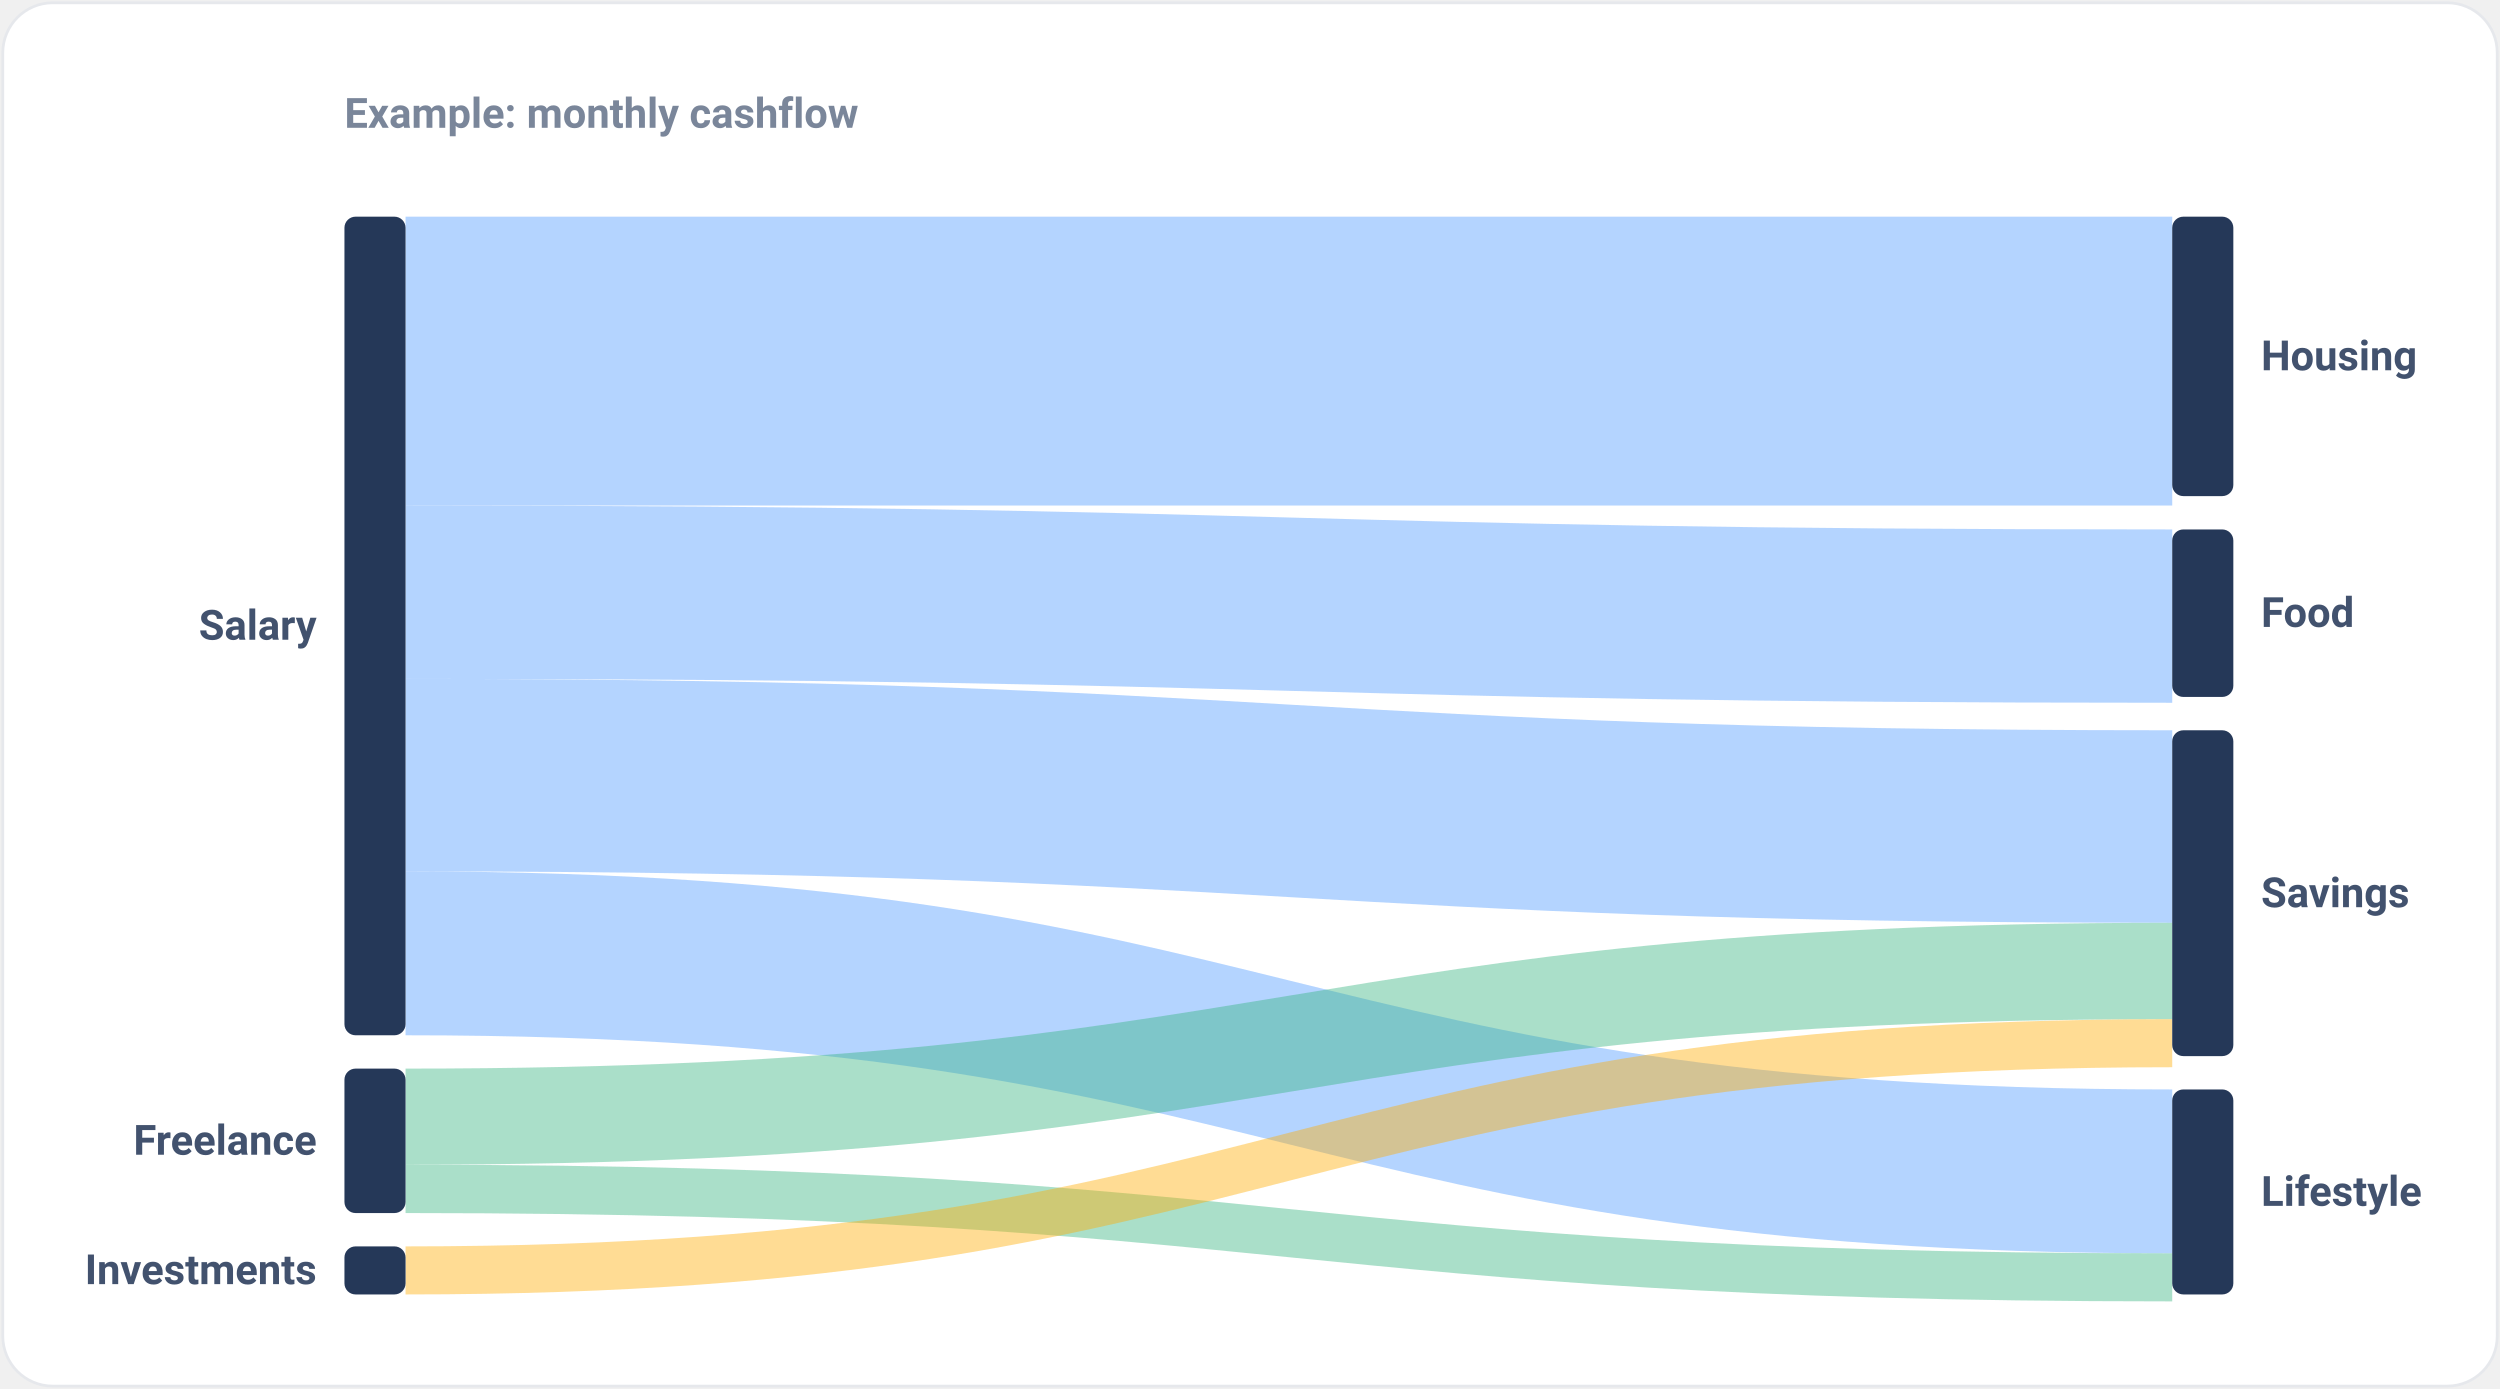
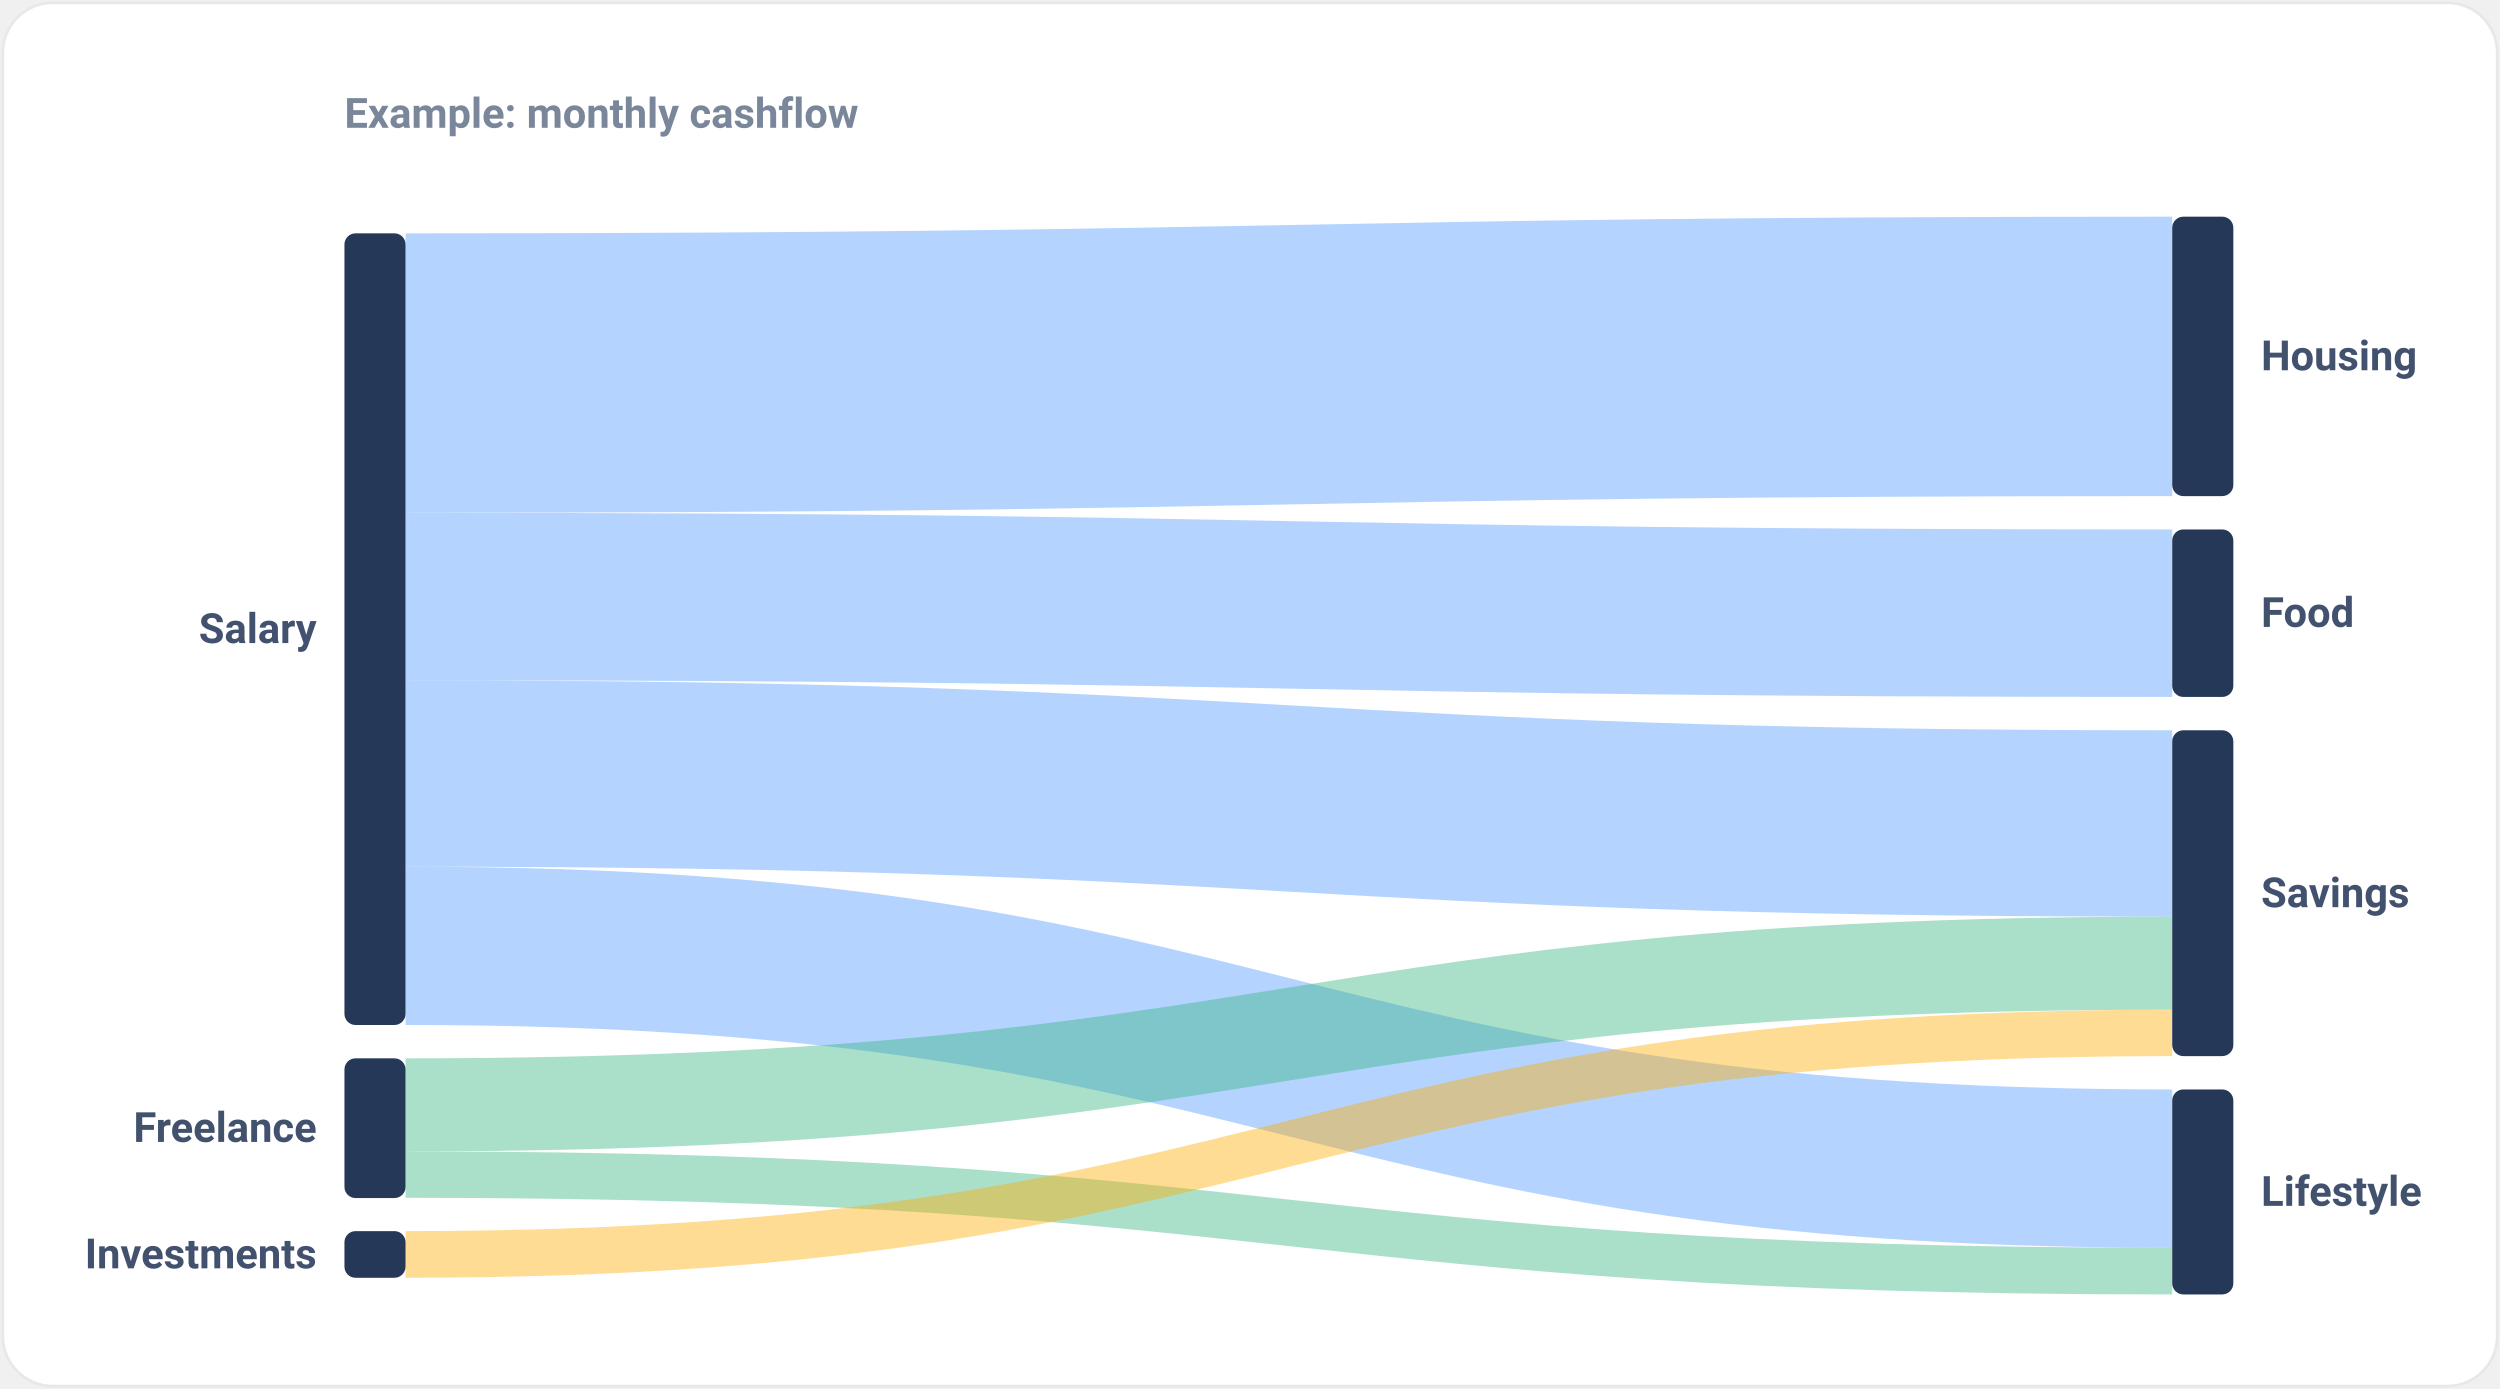
<svg xmlns="http://www.w3.org/2000/svg" viewBox="0 0 900 500" role="img" aria-label="Example cashflow Sankey diagram: income sources flowing to spending categories.">
  <rect x="1" y="1" width="898" height="498" rx="18" fill="#ffffff" stroke="#E6E8EC" />
  <text x="124.0" y="46.0" text-anchor="start" font-family="-apple-system,Segoe UI,Roboto,Helvetica,Arial,sans-serif" font-size="15" font-weight="600" fill="#7A869A">Example: monthly cashflow</text>
-   <path d="M146.0,78.0 C464.0,78.0 464.0,78.0 782.0,78.0 L782.0,182.0 C464.0,182.0 464.0,182.0 146.0,182.0 Z" fill="#4C9AFF" fill-opacity="0.42" />
-   <path d="M146.0,182.0 C464.0,182.0 464.0,190.6 782.0,190.6 L782.0,253.0 C464.0,253.0 464.0,244.4 146.0,244.4 Z" fill="#4C9AFF" fill-opacity="0.42" />
-   <path d="M146.0,244.4 C464.0,244.4 464.0,262.9 782.0,262.9 L782.0,332.2 C464.0,332.2 464.0,313.7 146.0,313.7 Z" fill="#4C9AFF" fill-opacity="0.42" />
-   <path d="M146.0,313.7 C464.0,313.7 464.0,392.2 782.0,392.2 L782.0,451.2 C464.0,451.2 464.0,372.7 146.0,372.7 Z" fill="#4C9AFF" fill-opacity="0.42" />
-   <path d="M146.0,384.7 C464.0,384.7 464.0,332.2 782.0,332.2 L782.0,366.9 C464.0,366.9 464.0,419.3 146.0,419.3 Z" fill="#36B37E" fill-opacity="0.42" />
-   <path d="M146.0,419.3 C464.0,419.3 464.0,451.2 782.0,451.2 L782.0,468.5 C464.0,468.5 464.0,436.7 146.0,436.7 Z" fill="#36B37E" fill-opacity="0.42" />
-   <path d="M146.0,448.7 C464.0,448.7 464.0,366.9 782.0,366.9 L782.0,384.2 C464.0,384.2 464.0,466.0 146.0,466.0 Z" fill="#FFAB00" fill-opacity="0.42" />
-   <rect x="124.0" y="78.0" width="22" height="294.7" rx="4" fill="#253858" />
-   <text x="114.0" y="230.3" text-anchor="end" font-family="-apple-system,Segoe UI,Roboto,Helvetica,Arial,sans-serif" font-size="15" font-weight="600" fill="#42526E">Salary</text>
-   <rect x="124.0" y="384.7" width="22" height="52.0" rx="4" fill="#253858" />
-   <text x="114.0" y="415.7" text-anchor="end" font-family="-apple-system,Segoe UI,Roboto,Helvetica,Arial,sans-serif" font-size="15" font-weight="600" fill="#42526E">Freelance</text>
-   <rect x="124.0" y="448.7" width="22" height="17.3" rx="4" fill="#253858" />
-   <text x="114.0" y="462.3" text-anchor="end" font-family="-apple-system,Segoe UI,Roboto,Helvetica,Arial,sans-serif" font-size="15" font-weight="600" fill="#42526E">Investments</text>
+   <path d="M146.0,84.0 C464.0,84.0 464.0,78.0 782.0,78.0 L782.0,178.6 C464.0,178.6 464.0,184.6 146.0,184.6 Z" fill="#4C9AFF" fill-opacity="0.42" />
+   <path d="M146.0,184.6 C464.0,184.6 464.0,190.6 782.0,190.6 L782.0,250.9 C464.0,250.9 464.0,244.9 146.0,244.9 Z" fill="#4C9AFF" fill-opacity="0.42" />
+   <path d="M146.0,244.9 C464.0,244.9 464.0,262.9 782.0,262.9 L782.0,330.0 C464.0,330.0 464.0,312.0 146.0,312.0 Z" fill="#4C9AFF" fill-opacity="0.42" />
+   <path d="M146.0,312.0 C464.0,312.0 464.0,392.2 782.0,392.2 L782.0,449.2 C464.0,449.2 464.0,369.0 146.0,369.0 Z" fill="#4C9AFF" fill-opacity="0.42" />
+   <path d="M146.0,381.0 C464.0,381.0 464.0,330.0 782.0,330.0 L782.0,363.5 C464.0,363.5 464.0,414.5 146.0,414.5 Z" fill="#36B37E" fill-opacity="0.42" />
+   <path d="M146.0,414.5 C464.0,414.5 464.0,449.2 782.0,449.2 L782.0,466.0 C464.0,466.0 464.0,431.2 146.0,431.2 Z" fill="#36B37E" fill-opacity="0.42" />
+   <path d="M146.0,443.2 C464.0,443.2 464.0,363.5 782.0,363.5 L782.0,380.2 C464.0,380.2 464.0,460.0 146.0,460.0 Z" fill="#FFAB00" fill-opacity="0.42" />
+   <rect x="124.0" y="84.0" width="22" height="285.0" rx="4" fill="#253858" />
+   <text x="114.0" y="231.5" text-anchor="end" font-family="-apple-system,Segoe UI,Roboto,Helvetica,Arial,sans-serif" font-size="15" font-weight="600" fill="#42526E">Salary</text>
+   <rect x="124.0" y="381.0" width="22" height="50.3" rx="4" fill="#253858" />
+   <text x="114.0" y="411.1" text-anchor="end" font-family="-apple-system,Segoe UI,Roboto,Helvetica,Arial,sans-serif" font-size="15" font-weight="600" fill="#42526E">Freelance</text>
+   <rect x="124.0" y="443.2" width="22" height="16.8" rx="4" fill="#253858" />
+   <text x="114.0" y="456.6" text-anchor="end" font-family="-apple-system,Segoe UI,Roboto,Helvetica,Arial,sans-serif" font-size="15" font-weight="600" fill="#42526E">Investments</text>
  <rect x="782.0" y="78.0" width="22" height="100.6" rx="4" fill="#253858" />
  <text x="814.0" y="133.3" text-anchor="start" font-family="-apple-system,Segoe UI,Roboto,Helvetica,Arial,sans-serif" font-size="15" font-weight="600" fill="#42526E">Housing</text>
  <rect x="782.0" y="190.6" width="22" height="60.3" rx="4" fill="#253858" />
  <text x="814.0" y="225.7" text-anchor="start" font-family="-apple-system,Segoe UI,Roboto,Helvetica,Arial,sans-serif" font-size="15" font-weight="600" fill="#42526E">Food</text>
  <rect x="782.0" y="262.9" width="22" height="117.3" rx="4" fill="#253858" />
  <text x="814.0" y="326.6" text-anchor="start" font-family="-apple-system,Segoe UI,Roboto,Helvetica,Arial,sans-serif" font-size="15" font-weight="600" fill="#42526E">Savings</text>
  <rect x="782.0" y="392.2" width="22" height="73.8" rx="4" fill="#253858" />
  <text x="814.0" y="434.1" text-anchor="start" font-family="-apple-system,Segoe UI,Roboto,Helvetica,Arial,sans-serif" font-size="15" font-weight="600" fill="#42526E">Lifestyle</text>
</svg>
